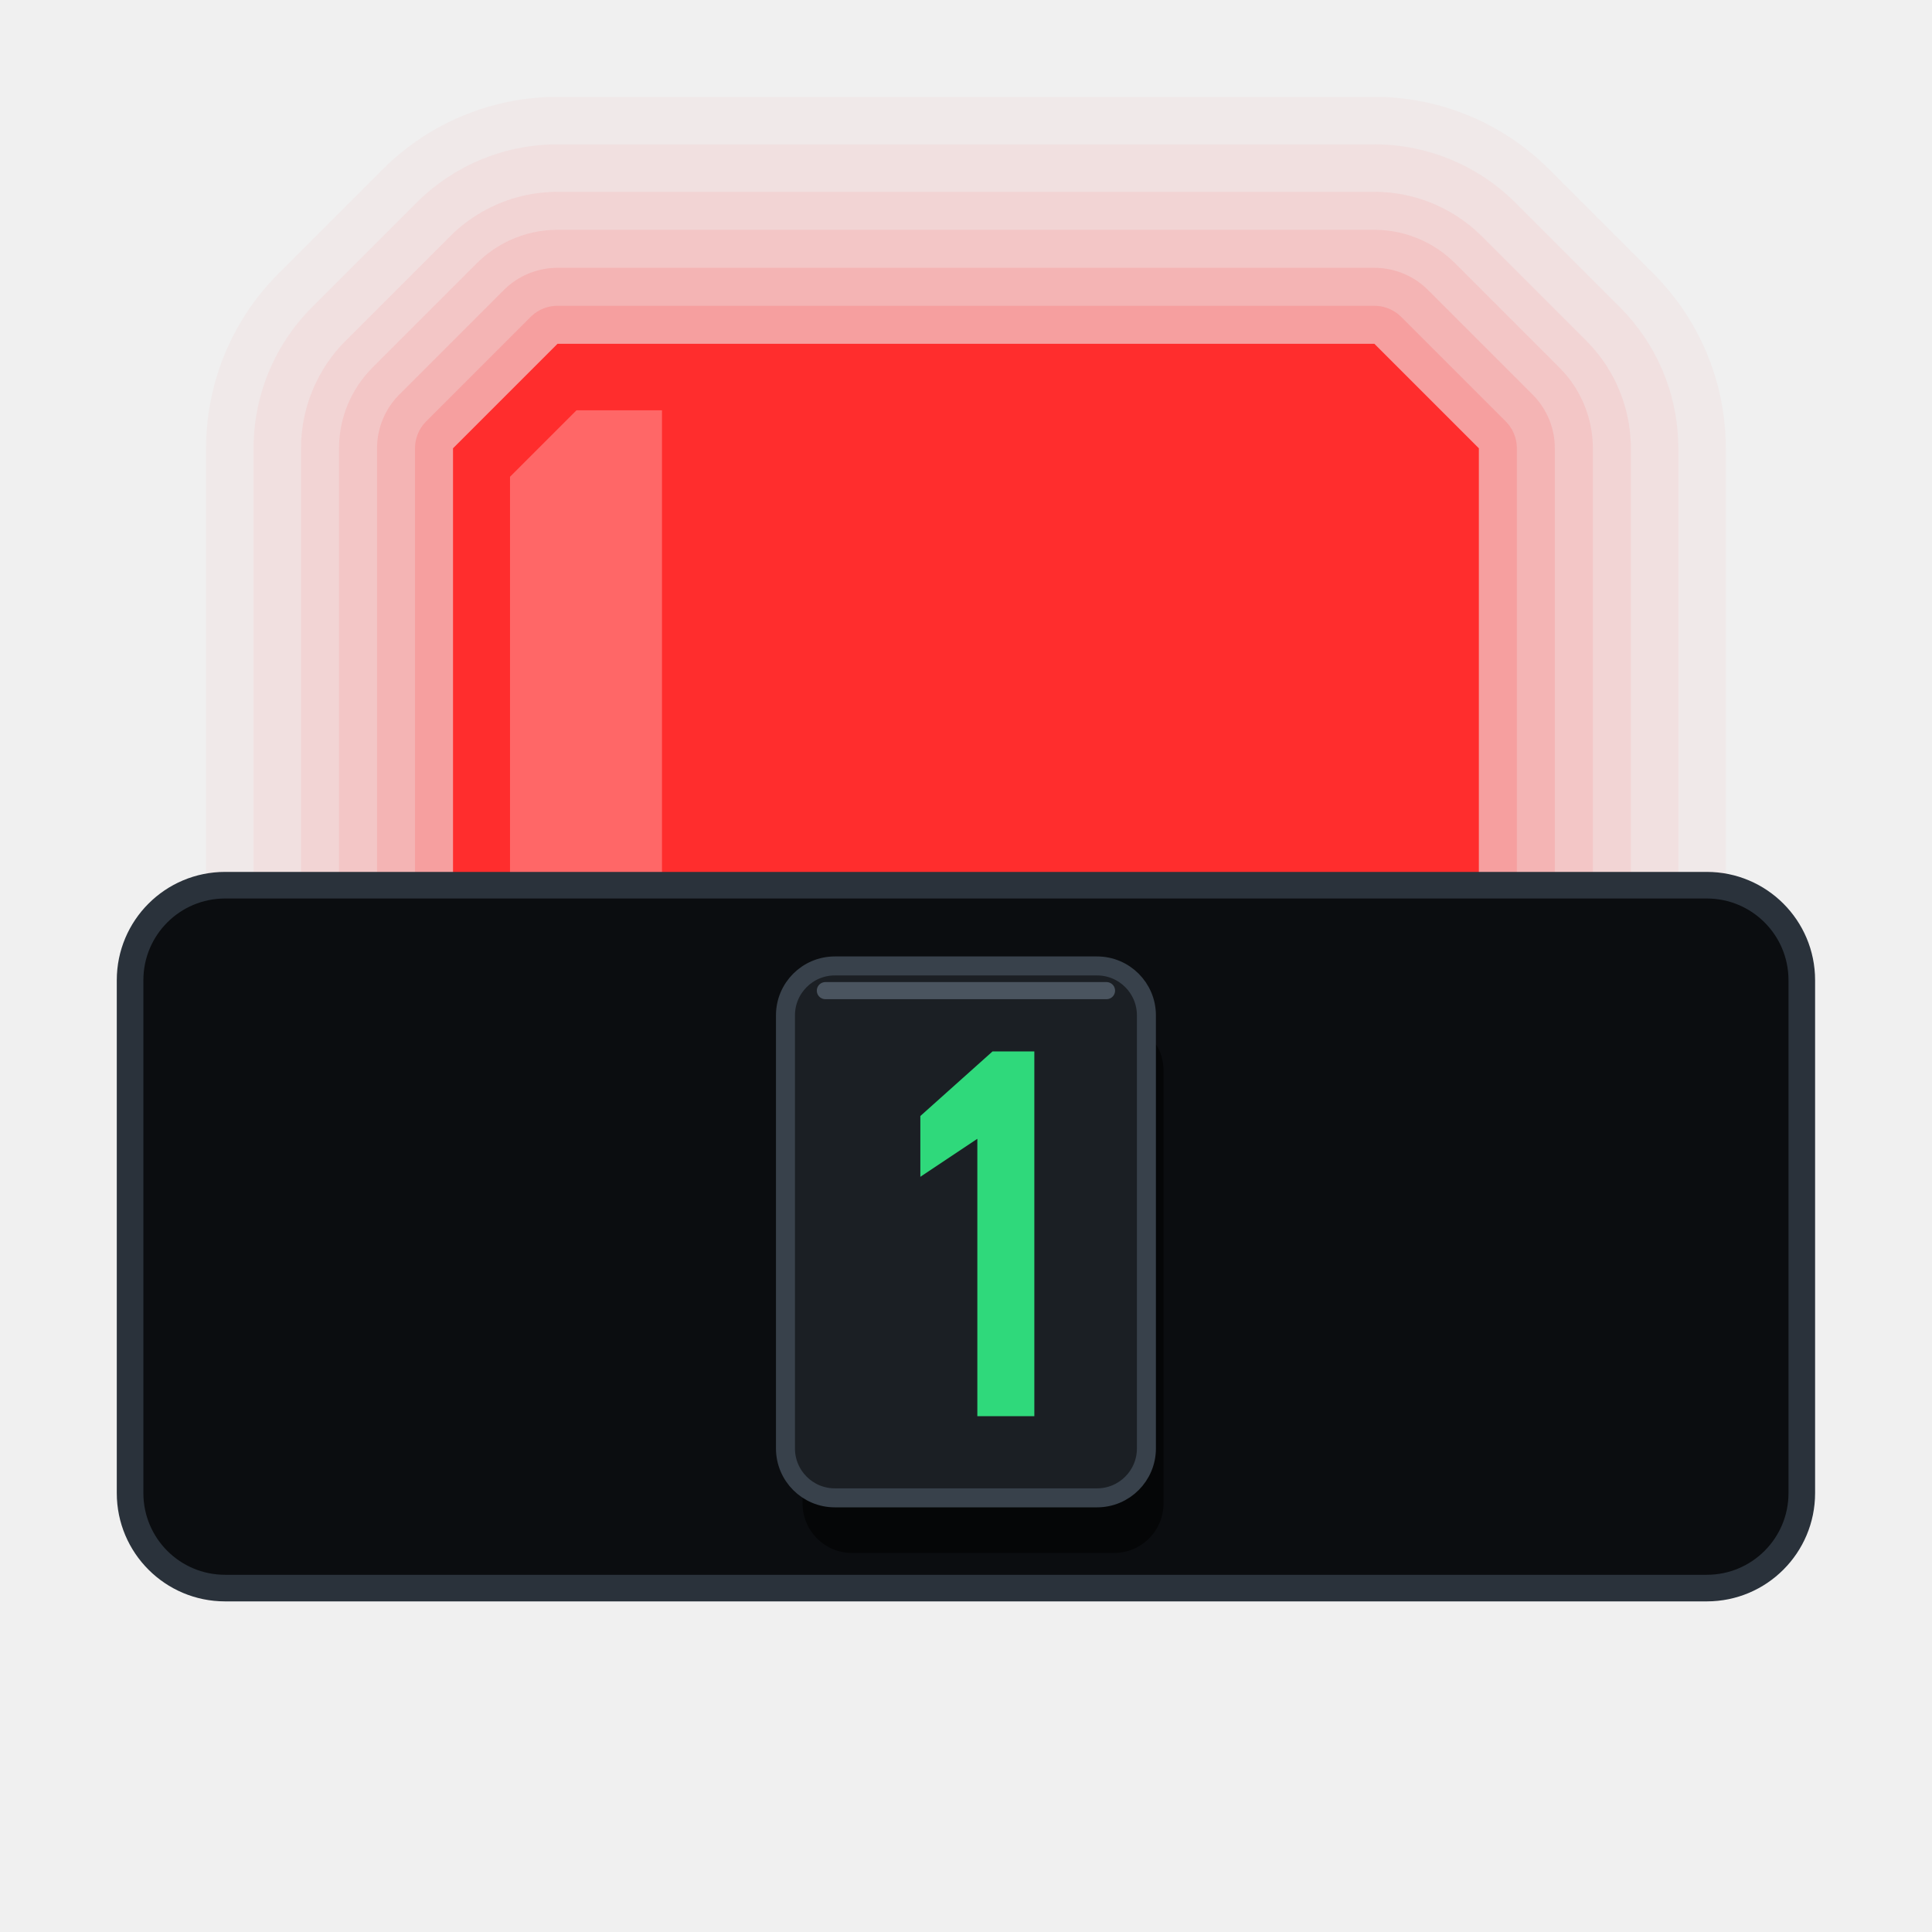
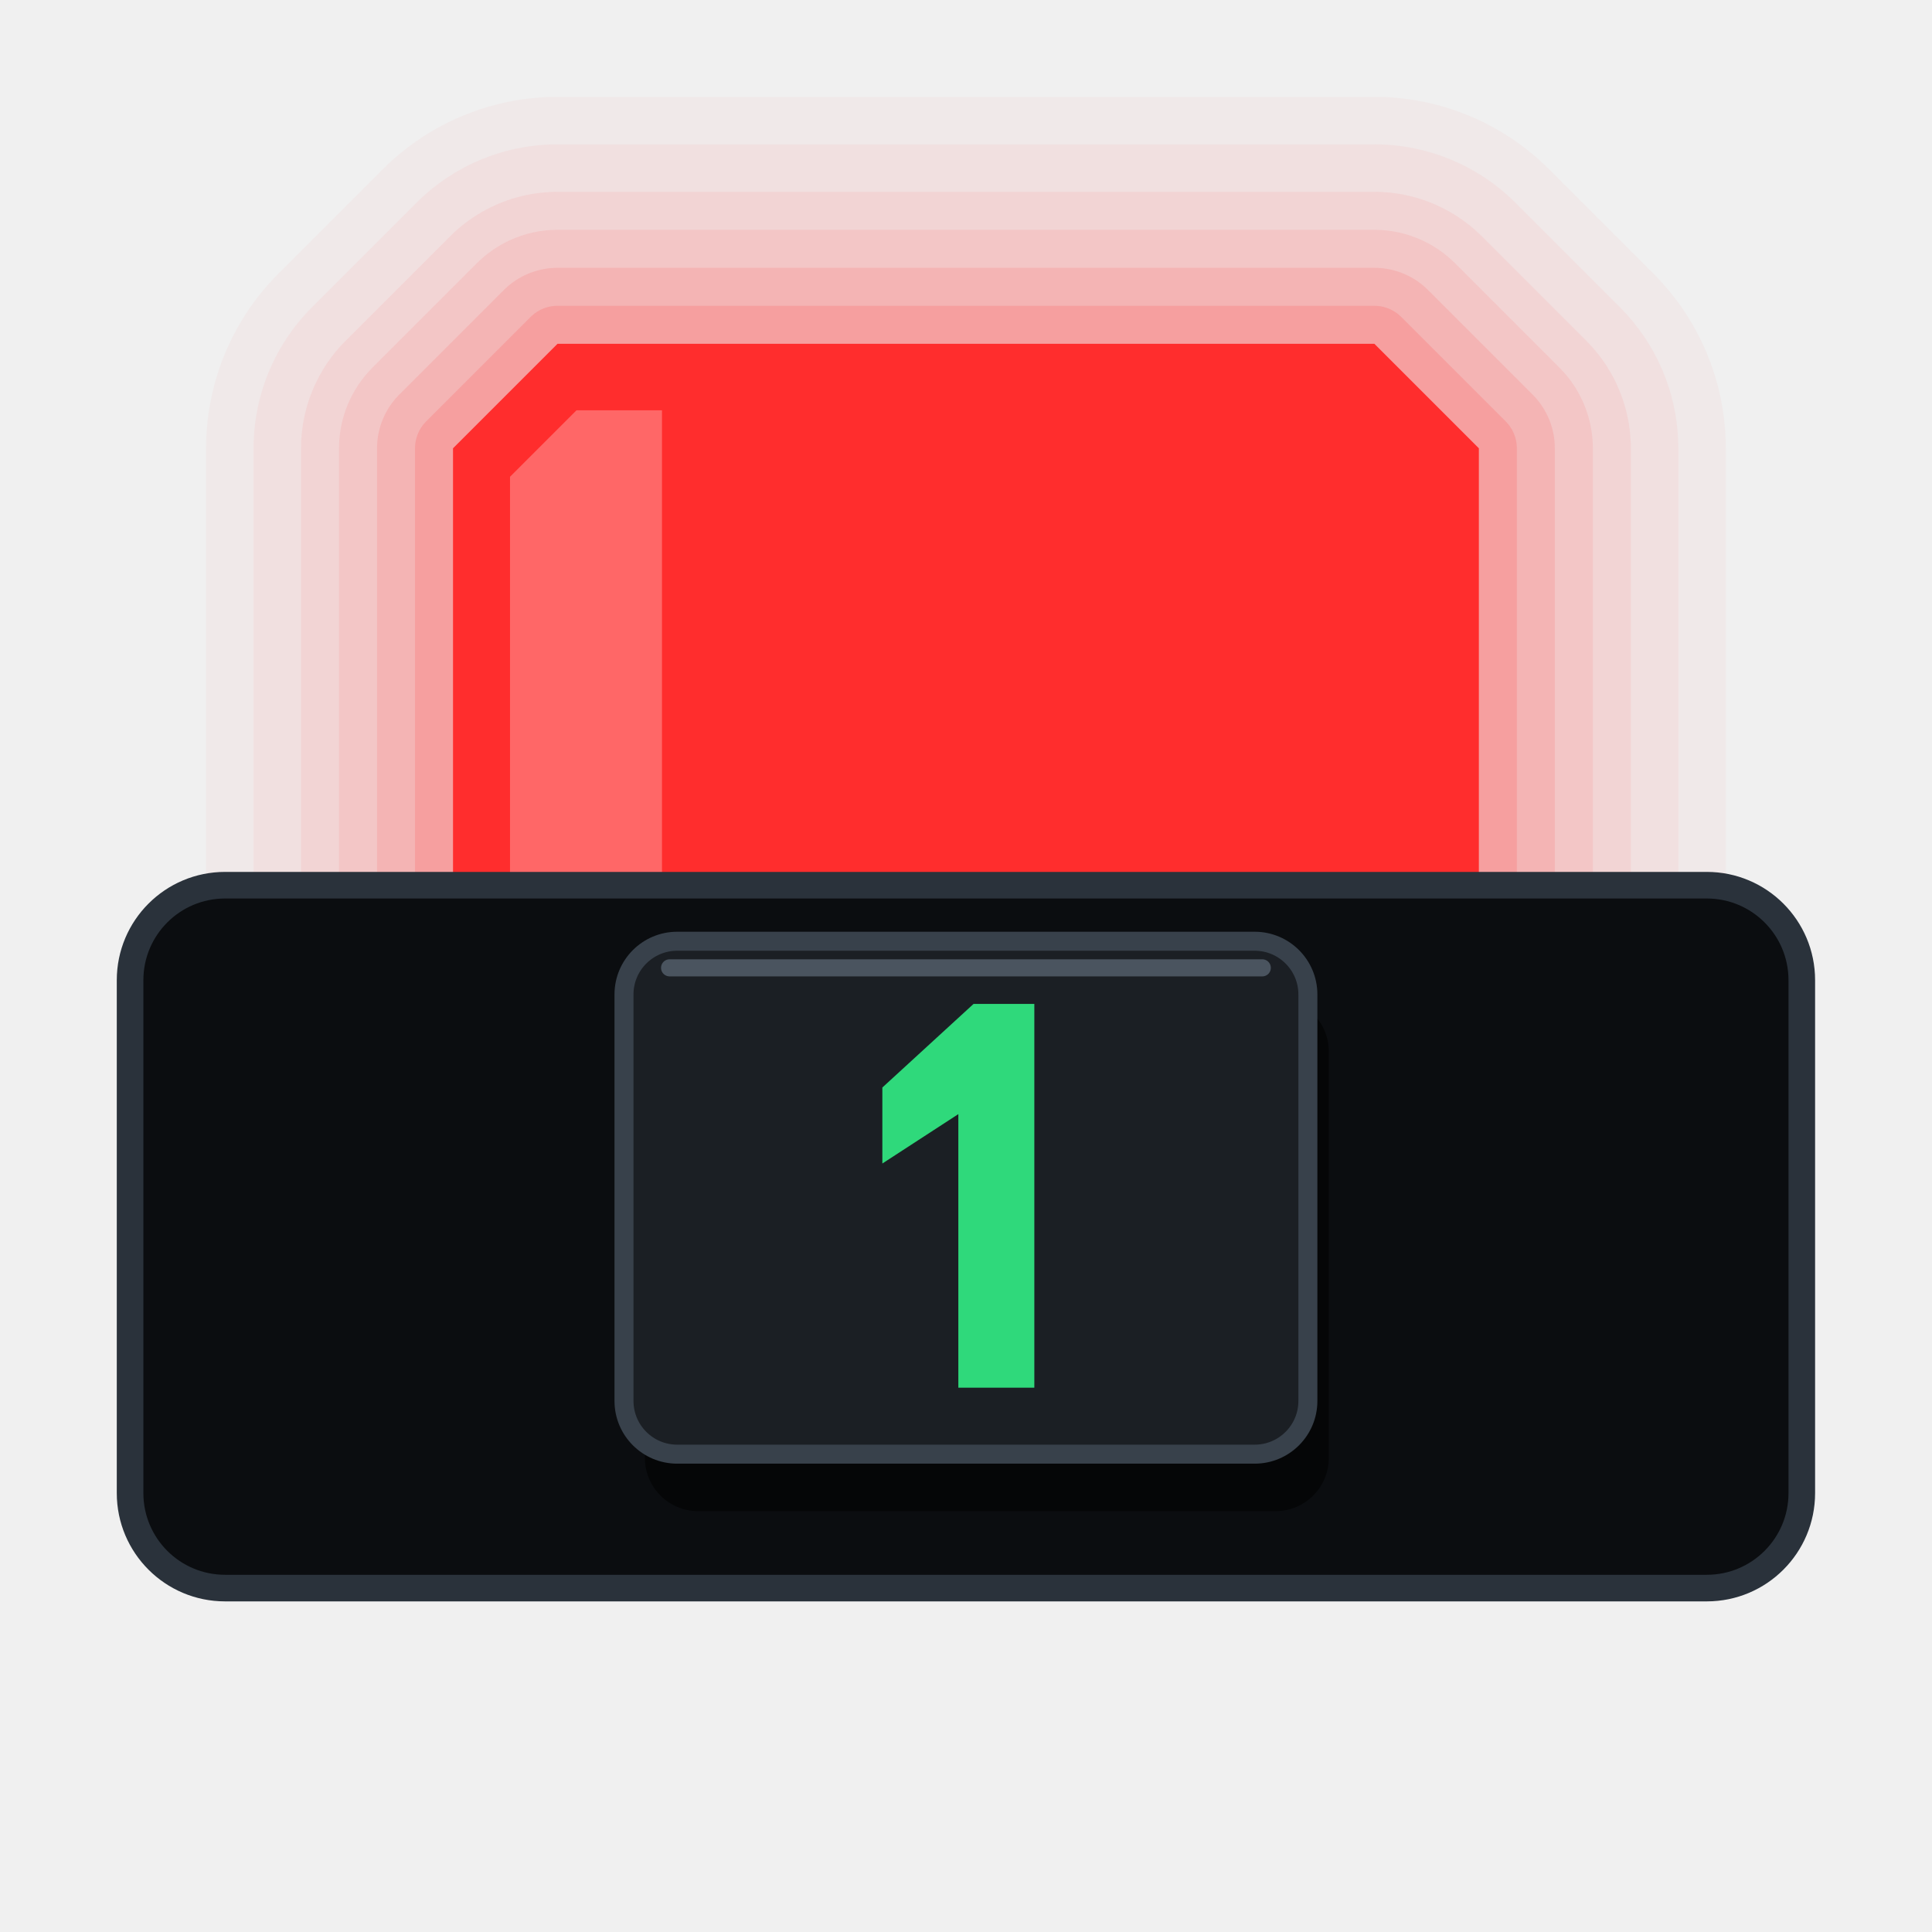
<svg xmlns="http://www.w3.org/2000/svg" viewBox="0 0 64 64">
  <g transform="scale(.5333) translate(60 60) scale(1.18) translate(-60 -60)">
    <path d="M33 58.75 V32.75 L38.5 27.25 H81.5 L87 32.75 V58.75 Z" fill="none" stroke="#FF2D2D" stroke-linejoin="round" stroke-width="26" stroke-opacity="0.035" />
    <path d="M33 58.75 V32.75 L38.5 27.25 H81.5 L87 32.75 V58.75 Z" fill="none" stroke="#FF2D2D" stroke-linejoin="round" stroke-width="21" stroke-opacity="0.05" />
    <path d="M33 58.75 V32.75 L38.5 27.25 H81.5 L87 32.75 V58.75 Z" fill="none" stroke="#FF2D2D" stroke-linejoin="round" stroke-width="16" stroke-opacity="0.065" />
    <path d="M33 58.75 V32.75 L38.5 27.25 H81.5 L87 32.75 V58.75 Z" fill="none" stroke="#FF2D2D" stroke-linejoin="round" stroke-width="12" stroke-opacity="0.085" />
    <path d="M33 58.75 V32.75 L38.5 27.25 H81.5 L87 32.75 V58.75 Z" fill="none" stroke="#FF2D2D" stroke-linejoin="round" stroke-width="8" stroke-opacity="0.11" />
    <path d="M33 58.75 V32.75 L38.5 27.25 H81.5 L87 32.75 V58.75 Z" fill="none" stroke="#FF2D2D" stroke-linejoin="round" stroke-width="4" stroke-opacity="0.16" />
    <path d="M33 58.75 V32.75 L38.5 27.25 H81.5 L87 32.75 V58.75 Z" fill="#FF2D2D" />
    <path d="M36 56.75 V34.25 L39.5 30.75 H44 V56.75 Z" fill="#fff" opacity=".28" />
    <rect x="16" y="55.75" width="88" height="37" rx="5" fill="#0b0d10" stroke="#2a323b" stroke-width="1.4" />
-     <rect x="50.5" y="61.5" width="19" height="28" rx="2.6" fill="#000" opacity=".55" transform="translate(.9 1.4)" />
-     <rect x="50.5" y="60" width="19" height="28" rx="2.6" fill="#1b1f24" stroke="#38414b" stroke-width="1" />
-     <path d="M52.6 61.3 H67.4" stroke="#4a545f" stroke-width=".9" stroke-linecap="round" />
-     <path d="M57.6 67.9 L61.4 64.5 H63.6 V83.7 H60.6 V69.1 L57.6 71.1 Z" fill="#2FD97B" />
+     <rect x="42" y="60.2" width="36" height="27" rx="2.8" fill="#000" opacity=".55" transform="translate(1.1 1.5)" />
+     <rect x="42" y="58.7" width="36" height="27" rx="2.8" fill="#1b1f24" stroke="#38414b" stroke-width="1" />
+     <path d="M44.4 60.1 H75.6" stroke="#4a545f" stroke-width=".9" stroke-linecap="round" />
+     <path d="M55.6 66.4 L60.4 62 H63.6 V82.2 H59.6 V67.8 L55.6 70.4 Z" fill="#2FD97B" />
  </g>
</svg>
